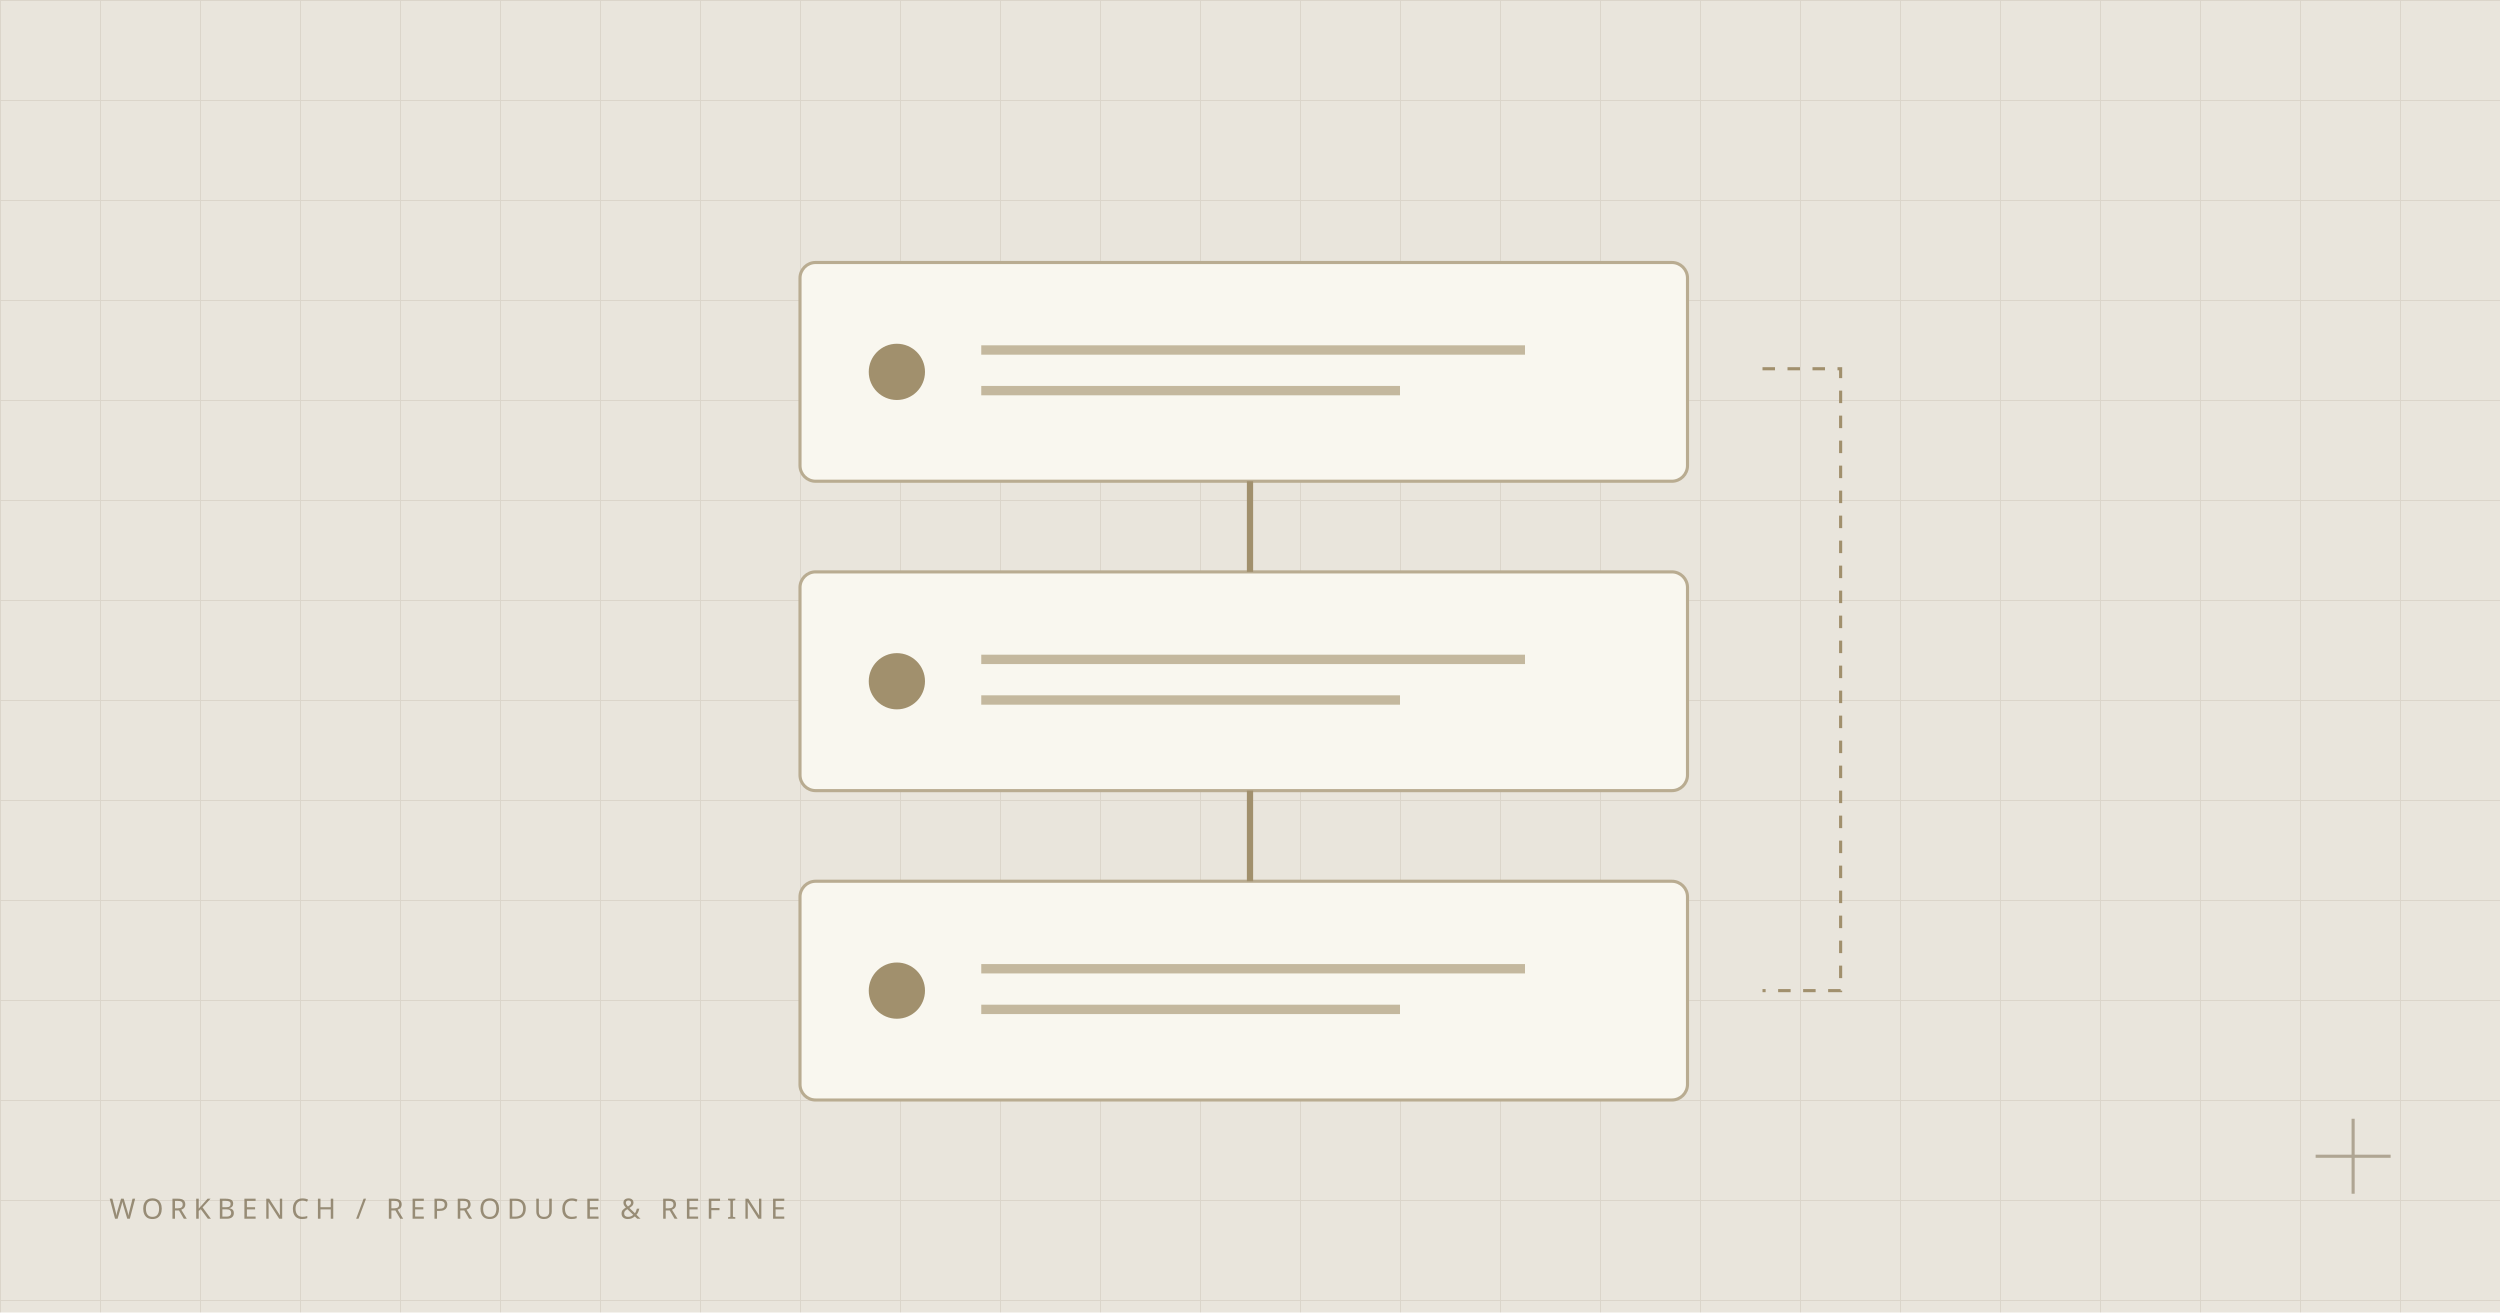
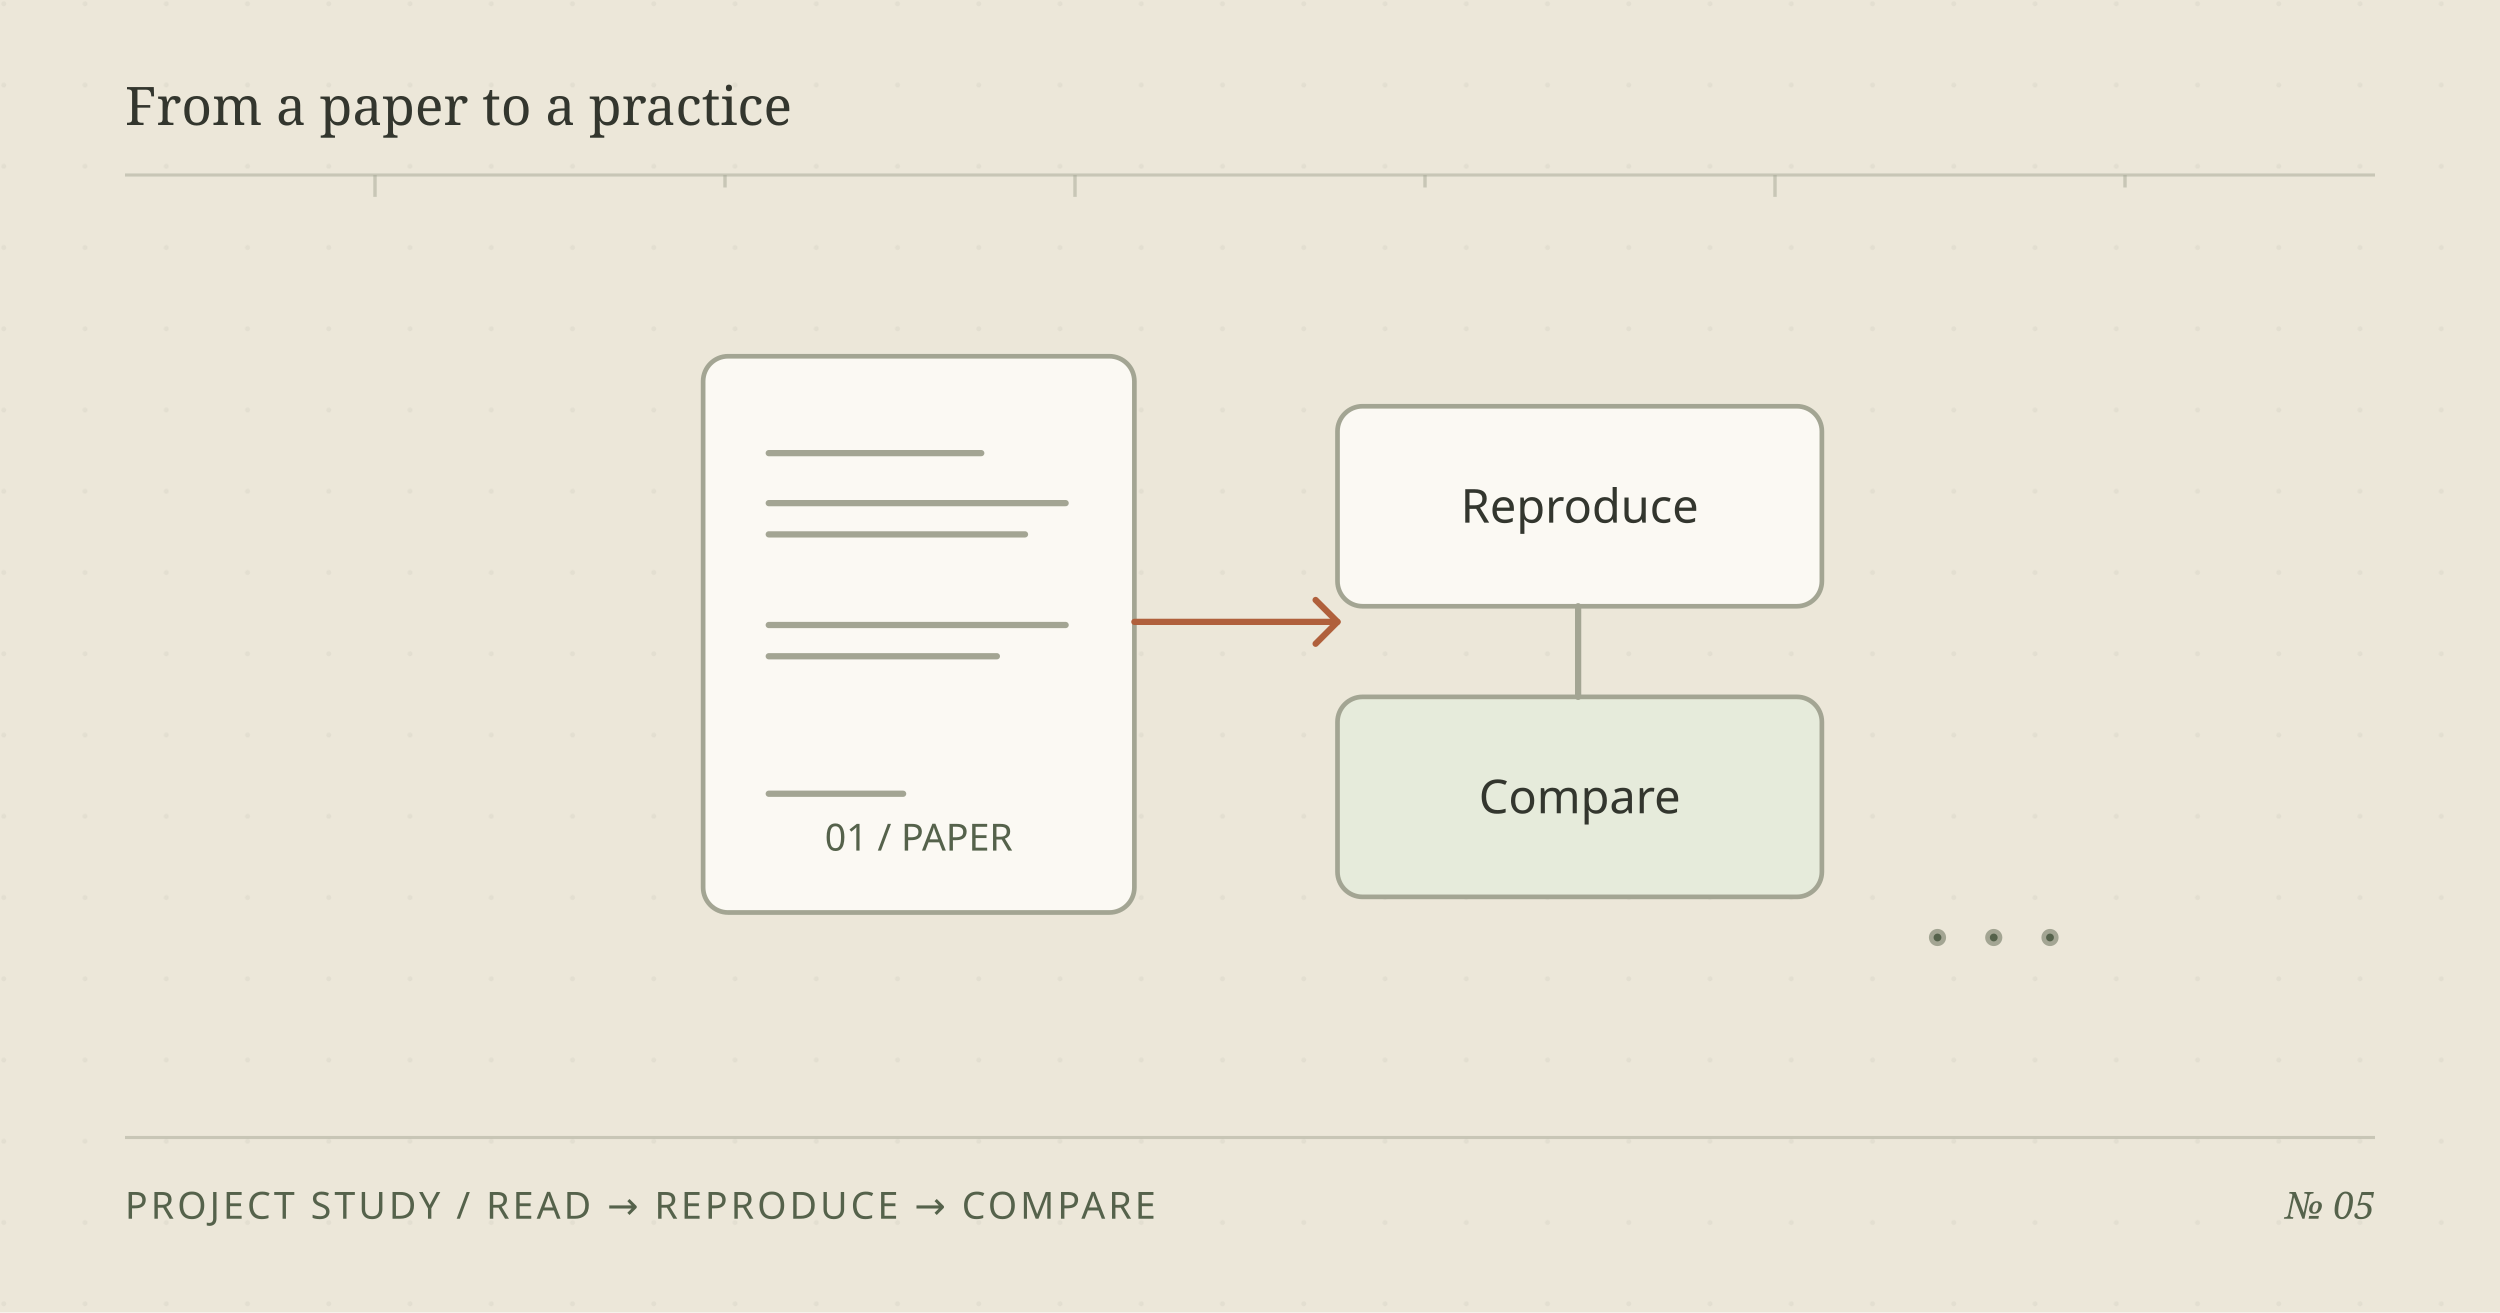
- <svg xmlns="http://www.w3.org/2000/svg" width="800" height="420" viewBox="0 0 800 420" fill="none" color="#75664a">
-   <rect width="800" height="420" fill="#e9e5dc" />
+ <svg xmlns="http://www.w3.org/2000/svg" width="800" height="420" viewBox="0 0 800 420" fill="none">
+   <rect width="800" height="420" fill="#ece7d9" />
  <defs>
-     <pattern id="grid" width="32" height="32" patternUnits="userSpaceOnUse">
-       <path d="M32 0H0v32" fill="none" stroke="currentColor" stroke-width=".6" opacity=".13" />
+     <pattern id="g-project-replication" width="26" height="26" patternUnits="userSpaceOnUse">
+       <circle cx="1.2" cy="1.2" r=".8" fill="#33362e" opacity=".05" />
    </pattern>
  </defs>
-   <rect width="800" height="420" fill="url(#grid)" />
-   <g stroke="#b9ac91" fill="#f9f7ef">
-     <rect x="256" y="84" width="284" height="70" rx="5" />
-     <rect x="256" y="183" width="284" height="70" rx="5" />
-     <rect x="256" y="282" width="284" height="70" rx="5" />
-   </g>
-   <path d="M400 154v29m0 70v29" stroke="#a1906d" stroke-width="2" />
-   <g fill="#a1906d">
-     <circle cx="287" cy="119" r="9" />
-     <circle cx="287" cy="218" r="9" />
-     <circle cx="287" cy="317" r="9" />
-   </g>
-   <path d="M314 112h174m-174 13h134M314 211h174m-174 13h134M314 310h174m-174 13h134" stroke="#c4b89e" stroke-width="3" />
-   <path d="M564 118h25v199h-25" stroke="#a1906d" stroke-dasharray="4 4" />
-   <text x="35" y="390" font-family="sans-serif" font-size="9" letter-spacing="2" fill="#75664a" opacity=".7">WORKBENCH / REPRODUCE &amp; REFINE</text>
-   <path d="M741 370h24m-12-12v24" stroke="#75664a" opacity=".5" />
+   <rect width="800" height="420" fill="url(#g-project-replication)" />
+   <path d="M40 56h720M40 364h720" stroke="#a3a593" opacity=".5" />
+   <path d="M120 56v7" stroke="#a3a593" stroke-width="1.1" opacity=".5" />
+   <path d="M232 56v4" stroke="#a3a593" stroke-width="1.1" opacity=".5" />
+   <path d="M344 56v7" stroke="#a3a593" stroke-width="1.1" opacity=".5" />
+   <path d="M456 56v4" stroke="#a3a593" stroke-width="1.1" opacity=".5" />
+   <path d="M568 56v7" stroke="#a3a593" stroke-width="1.1" opacity=".5" />
+   <path d="M680 56v4" stroke="#a3a593" stroke-width="1.1" opacity=".5" />
+   <text x="40" y="40" font-family="Georgia,serif" font-size="17" fill="#33362e">From a paper to a practice</text>
+   <text x="40" y="390" font-family="sans-serif" font-size="12" letter-spacing="1" fill="#55624b">PROJECT STUDY / READ → REPRODUCE → COMPARE</text>
+   <text x="760" y="390" font-family="Georgia,serif" font-size="12" font-style="italic" fill="#55624b" text-anchor="end">№ 05</text>
+   <rect x="225" y="114" width="138" height="178" rx="8" fill="#fbf9f3" stroke="#a3a593" stroke-width="1.5" />
+   <path d="M246 145h68m-68 16h95m-95 10h82m-82 29h95m-95 10h73m-73 44h43" stroke="#a3a593" stroke-width="2" stroke-linecap="round" stroke-linejoin="round" fill="none" />
+   <text x="294" y="272.2" font-family="sans-serif" font-size="12" fill="#55624b" text-anchor="middle">01 / PAPER</text>
+   <path d="M363 199h65" stroke="#b0603c" stroke-width="2" stroke-linecap="round" stroke-linejoin="round" fill="none" />
+   <path d="m421 192 7 7-7 7" stroke="#b0603c" stroke-width="2" stroke-linecap="round" stroke-linejoin="round" fill="none" />
+   <rect x="428" y="130" width="155" height="64" rx="8" fill="#fbf9f3" stroke="#a3a593" stroke-width="1.5" />
+   <text x="505.5" y="167.25" font-family="sans-serif" font-size="15" fill="#33362e" text-anchor="middle">Reproduce</text>
+   <rect x="428" y="223" width="155" height="64" rx="8" fill="#e6ebdb" stroke="#a3a593" stroke-width="1.5" />
+   <text x="505.5" y="260.25" font-family="sans-serif" font-size="15" fill="#33362e" text-anchor="middle">Compare</text>
+   <path d="M505 194v29" stroke="#a3a593" stroke-width="2" stroke-linecap="round" stroke-linejoin="round" fill="none" />
+   <circle cx="620" cy="300" r="2" fill="#55624b" stroke="#a3a593" stroke-width="1.5" />
+   <circle cx="638" cy="300" r="2" fill="#55624b" stroke="#a3a593" stroke-width="1.5" />
+   <circle cx="656" cy="300" r="2" fill="#55624b" stroke="#a3a593" stroke-width="1.5" />
</svg>
